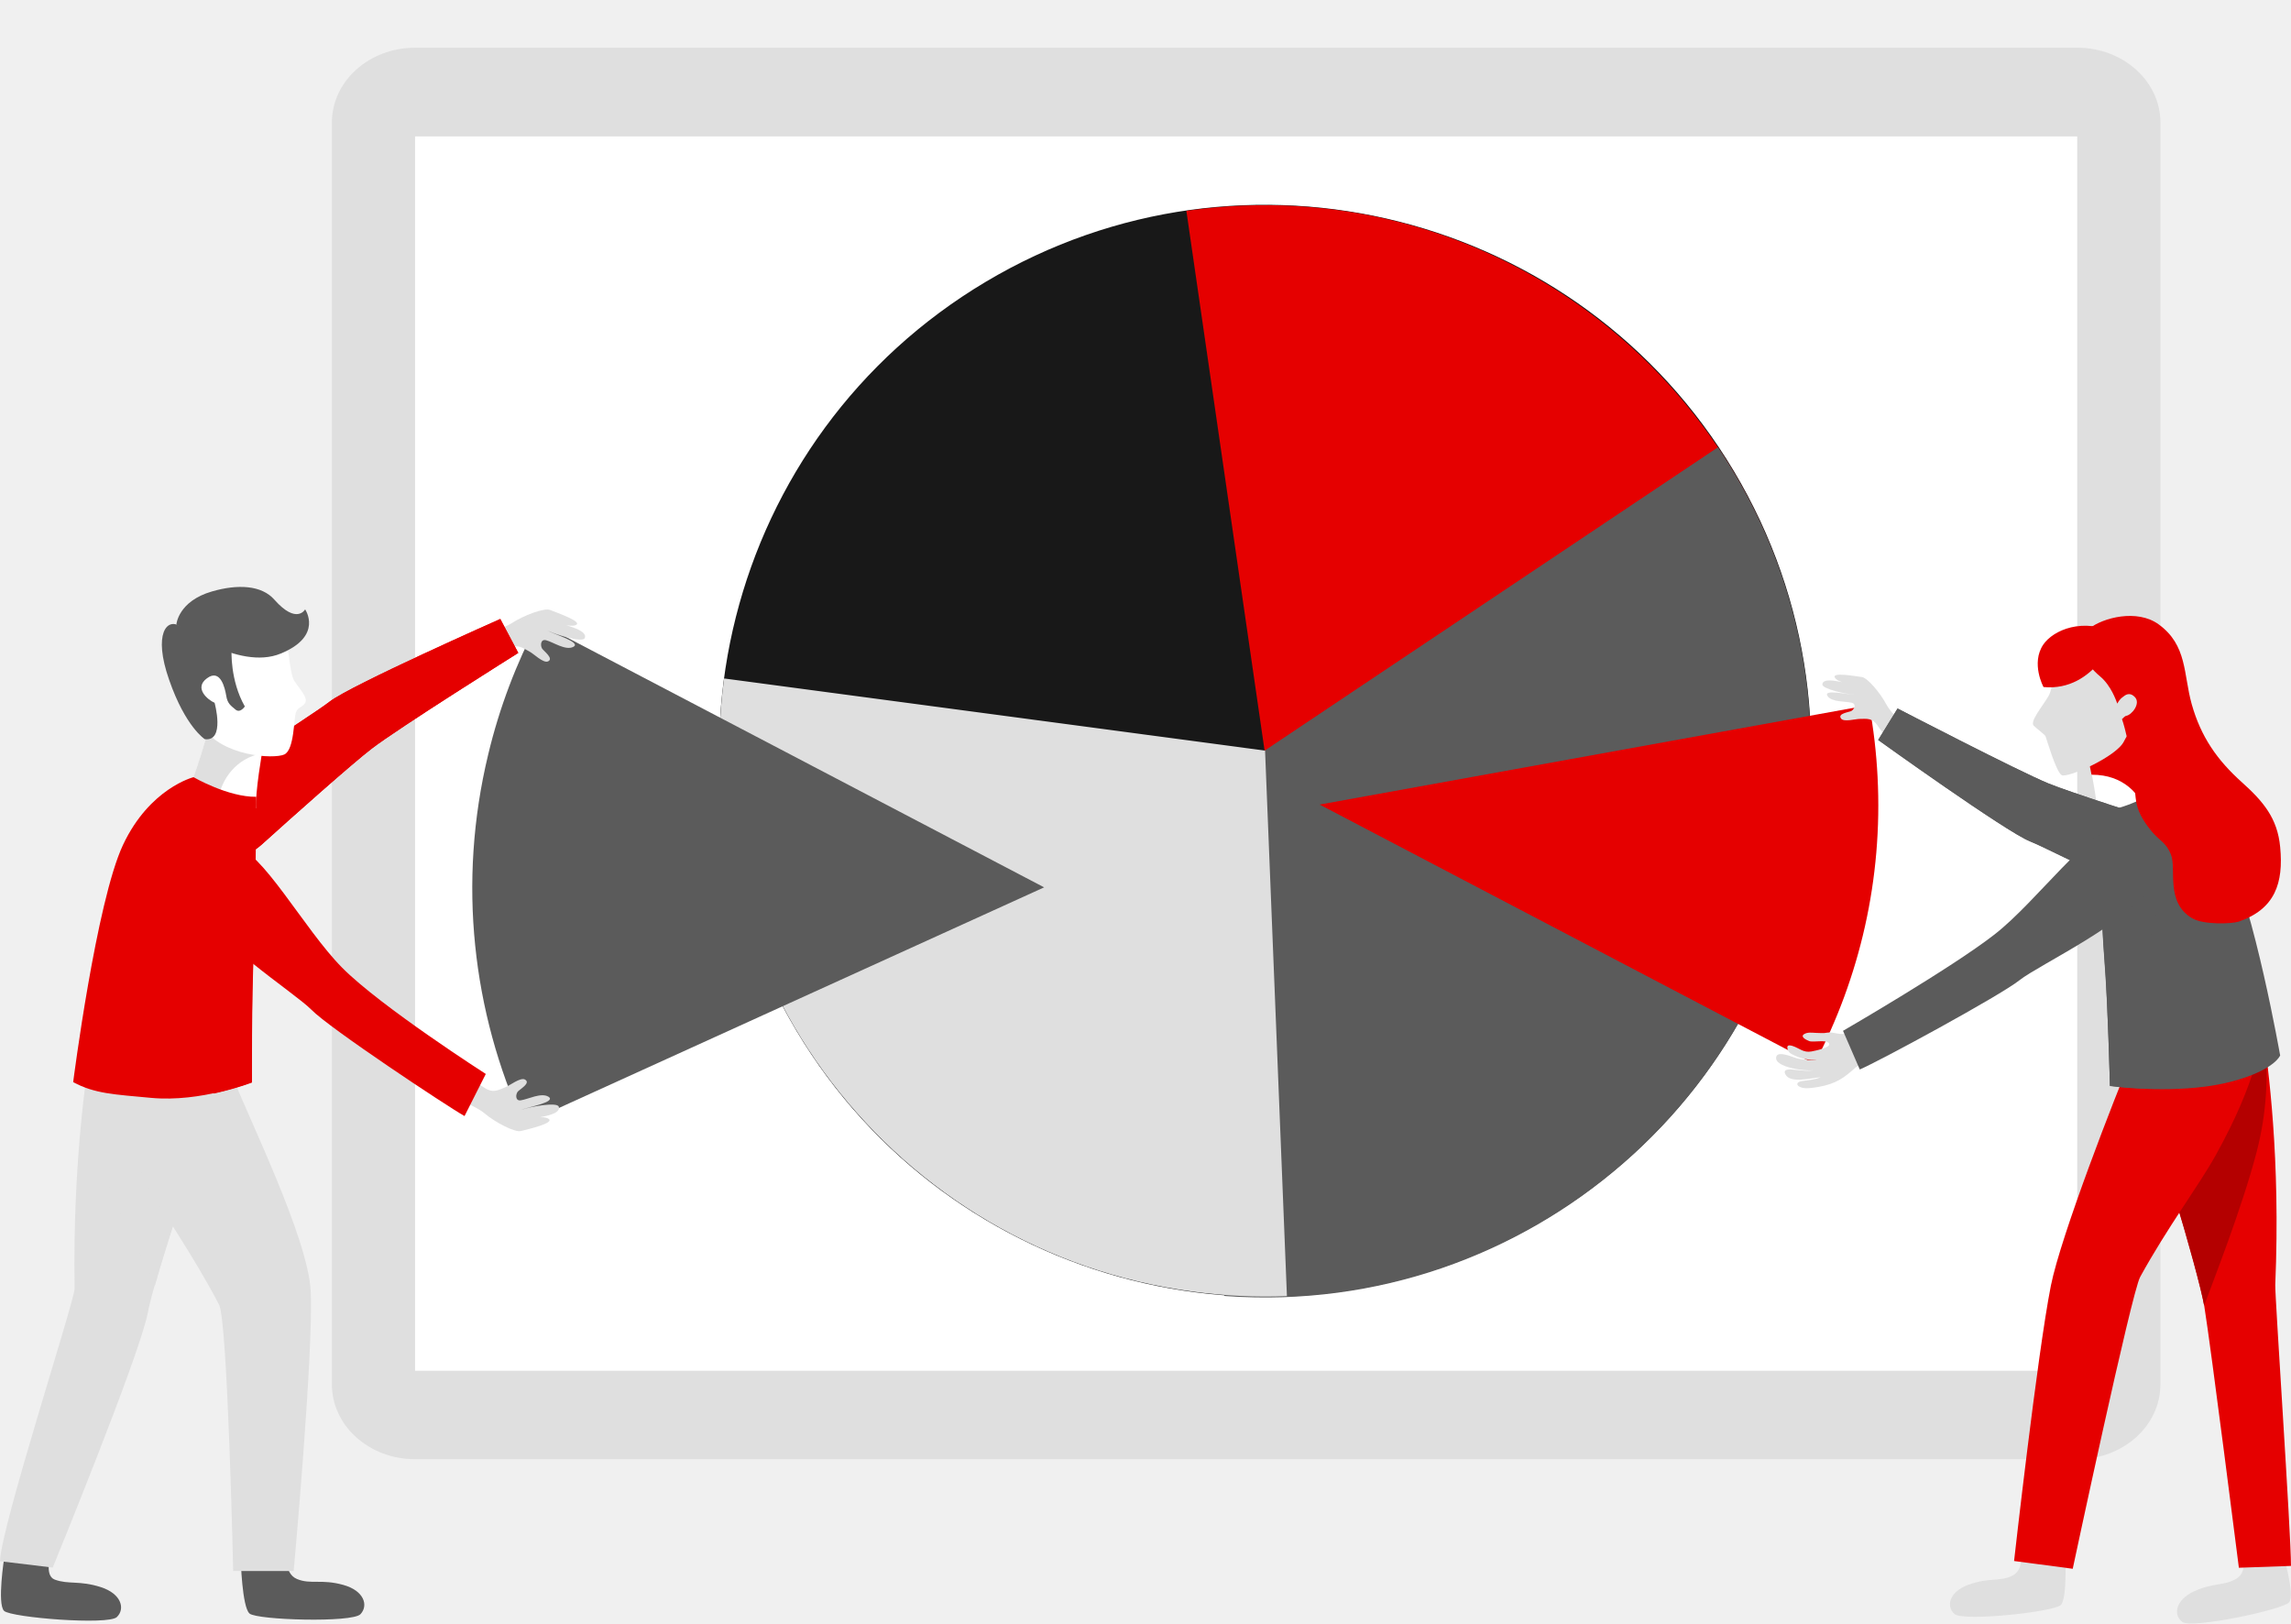
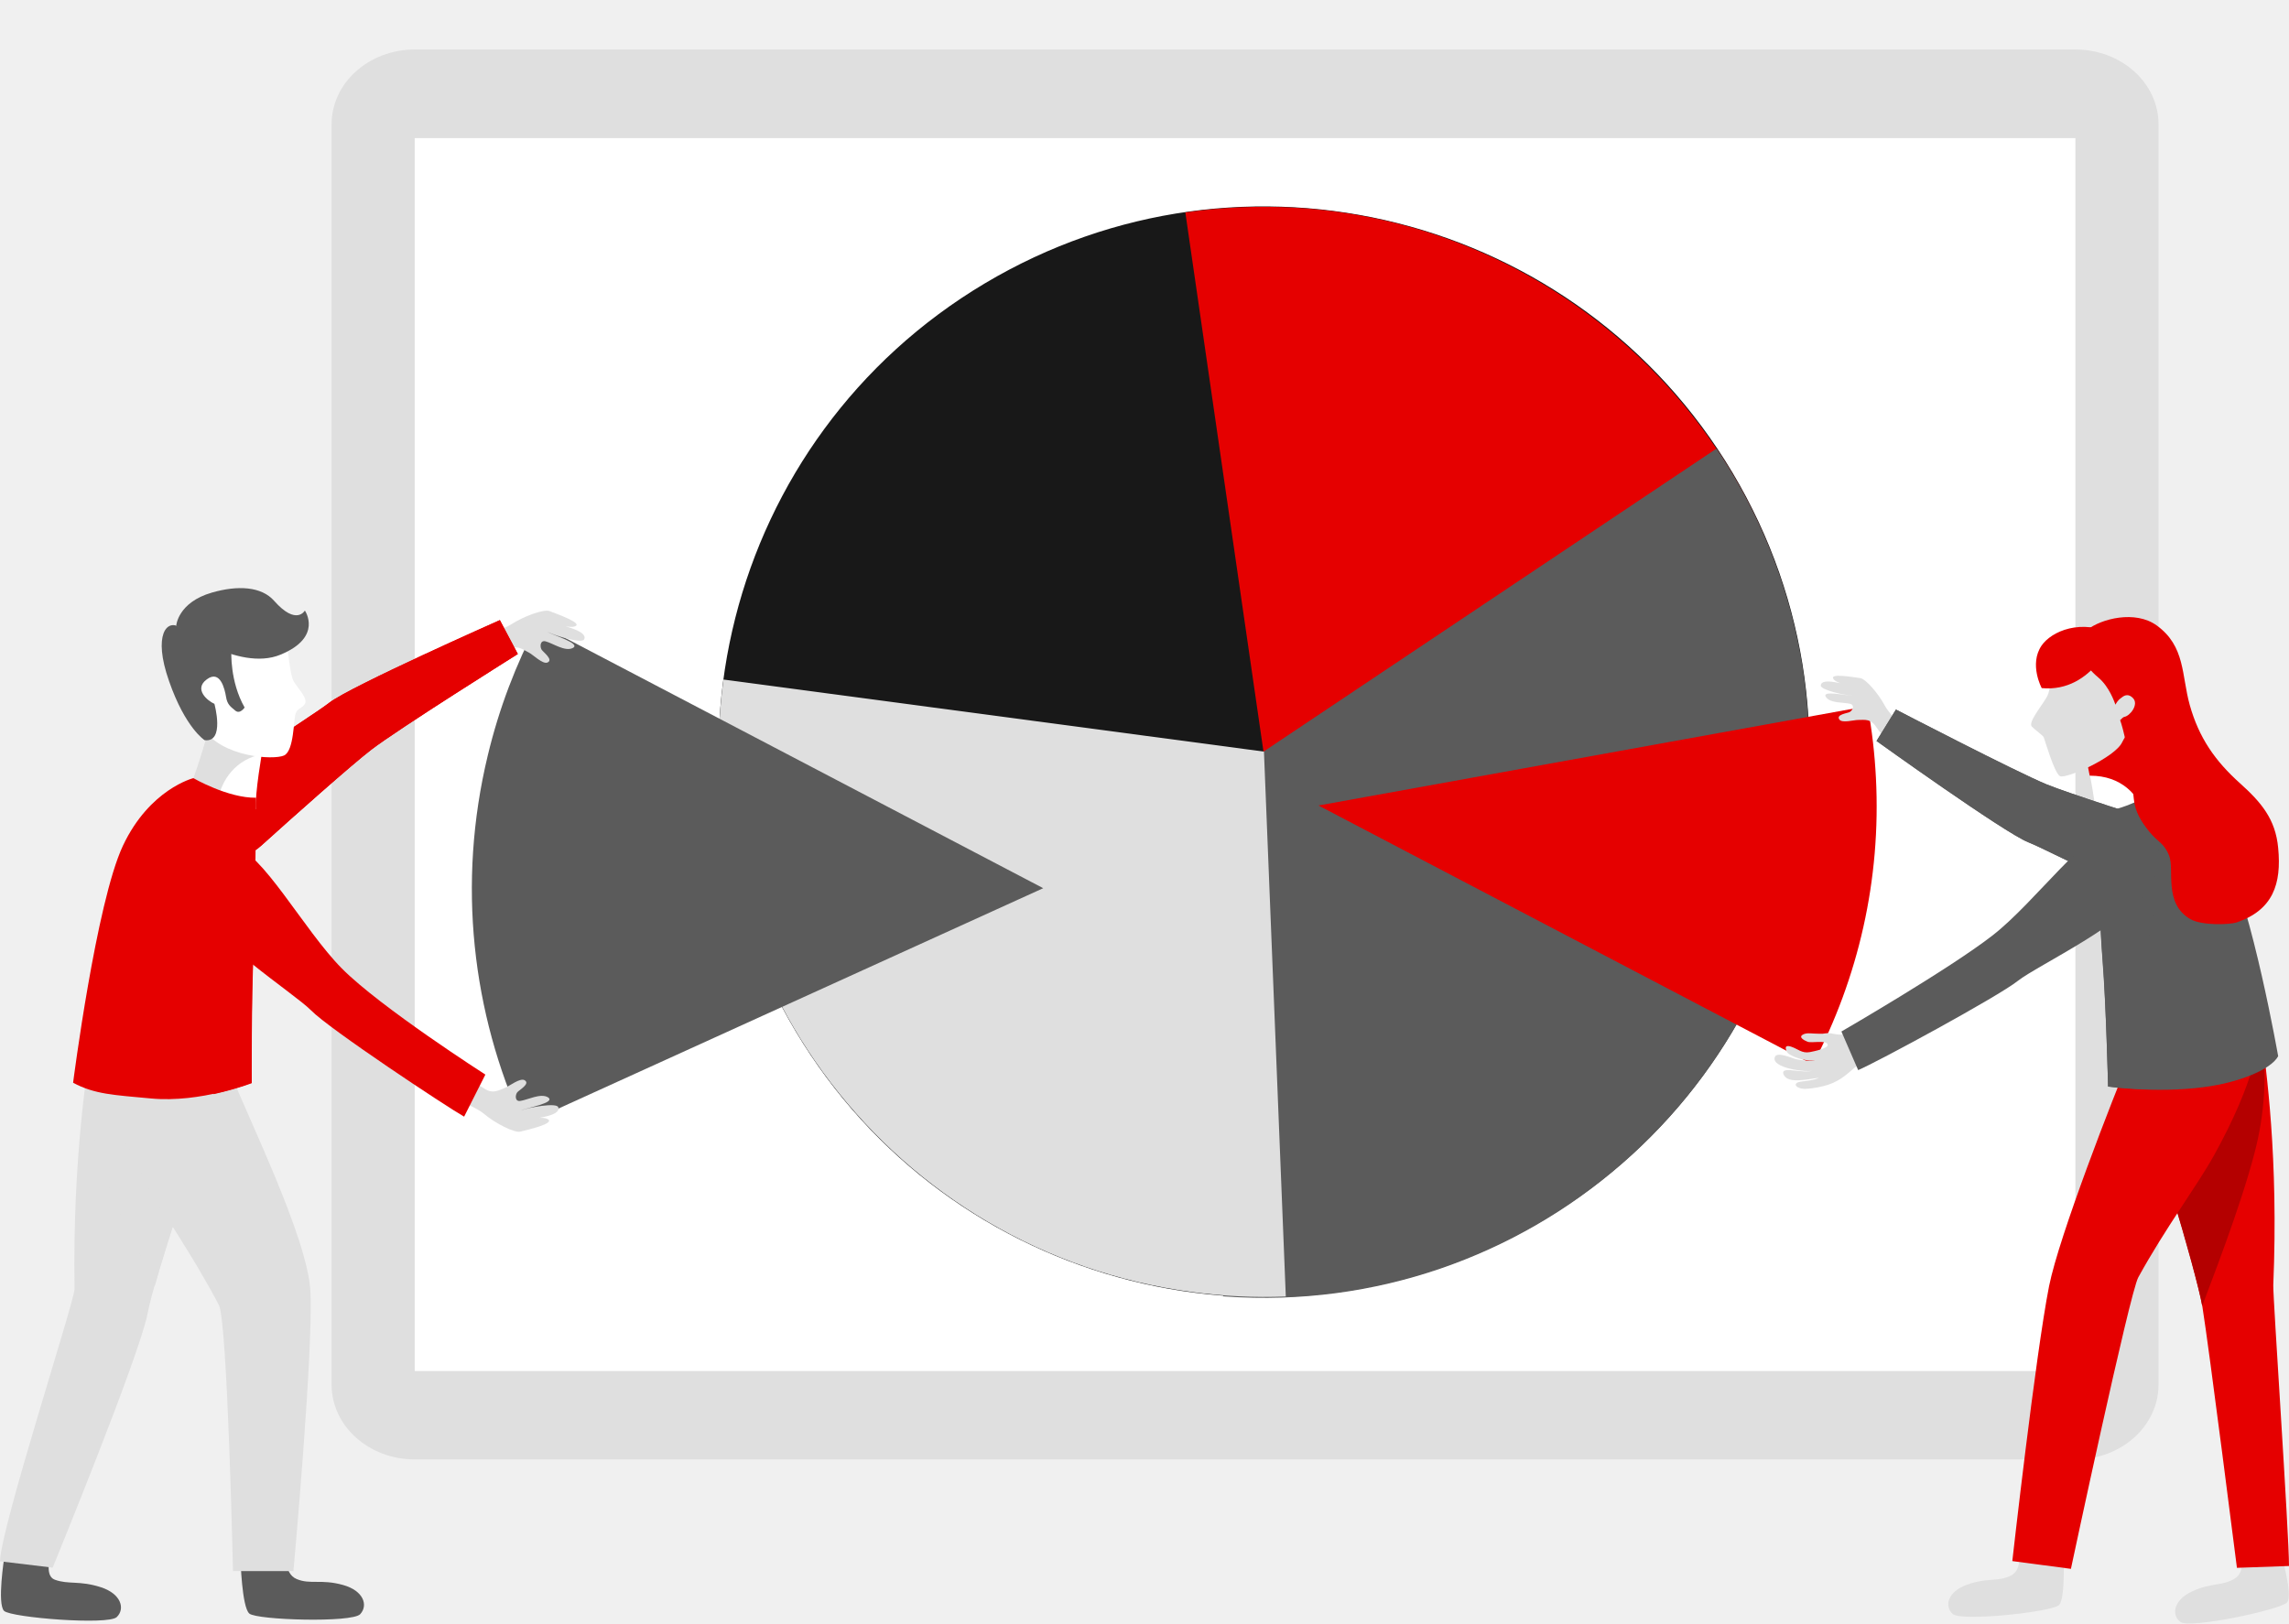
- <svg xmlns="http://www.w3.org/2000/svg" width="350" height="248" viewBox="0 0 350 248" fill="none">
-   <path d="M317.342 222.909H63.412C56.387 222.909 50.705 217.789 50.705 211.482V18.716C50.705 12.409 56.387 7.289 63.412 7.289H317.342C324.367 7.289 330.049 12.409 330.049 18.716V211.482C330.049 217.789 324.367 222.909 317.342 222.909Z" fill="#DFDFDF" />
-   <path d="M317.342 20.84H63.412V209.39H317.342V20.84Z" fill="white" />
-   <path d="M235.97 186.332C275.533 162.751 288.489 111.562 264.908 71.999C241.326 32.435 190.138 19.48 150.574 43.061C111.011 66.642 98.055 117.831 121.636 157.394C145.218 196.958 196.407 209.914 235.97 186.332Z" fill="#181818" />
-   <path d="M181.244 32.205C226.797 25.648 269.072 57.214 275.66 102.767C282.279 148.32 250.714 190.594 205.161 197.245L181.244 32.205Z" fill="#E50000" />
-   <path d="M187.426 197.994C187.301 197.994 187.145 197.962 187.021 197.962L192.828 114.912L262.453 68.328C272.444 83.19 277.783 101.361 276.441 120.625C273.194 166.584 233.354 201.209 187.426 197.994Z" fill="#5B5B5B" />
-   <path d="M182.243 197.307C187.083 197.963 191.86 198.181 196.606 197.994L193.265 114.662L110.62 103.641C104.532 149.287 136.597 191.219 182.243 197.307Z" fill="#DFDFDF" />
-   <path d="M159.514 135.55L82.177 95.055C78.898 101.299 76.307 108.043 74.59 115.224C69.844 134.894 72.217 154.626 79.991 171.705L159.514 135.55Z" fill="#5B5B5B" />
-   <path d="M201.601 122.904L285.558 107.699C286.244 111.383 286.65 115.036 286.838 118.658C287.649 134.269 284.121 149.318 277.19 162.525L201.601 122.904Z" fill="#E50000" />
-   <path d="M84.05 93.182C83.176 92.807 80.022 93.993 78.149 95.211C77.087 95.898 74.746 96.616 72.935 97.116C73.153 98.115 73.278 99.145 73.309 100.175C73.309 100.113 76.213 99.676 76.525 99.582C77.493 99.27 78.274 98.521 79.398 98.802C79.897 98.927 80.491 99.332 80.928 99.551C81.521 99.863 82.957 101.299 83.675 101.05C84.737 100.644 82.988 99.395 82.801 99.051C82.52 98.552 82.614 97.584 83.425 97.802C84.518 98.084 86.36 99.395 87.547 98.833C89.014 98.146 84.456 96.835 83.675 96.335C84.924 96.96 88.983 98.208 89.326 97.49C89.951 96.117 85.642 95.398 84.456 94.805C85.705 95.398 87.203 95.742 87.859 95.523C89.358 95.055 84.955 93.556 84.05 93.182Z" fill="#DFDFDF" />
-   <path d="M79.616 172.766C78.711 173.047 75.682 171.486 73.996 170.05C73.029 169.238 70.781 168.239 69.063 167.552C69.376 166.584 69.625 165.554 69.813 164.555C69.813 164.617 72.623 165.398 72.935 165.523C73.872 165.96 74.527 166.803 75.682 166.615C76.182 166.553 76.806 166.241 77.275 166.053C77.899 165.804 79.492 164.555 80.178 164.898C81.209 165.429 79.304 166.459 79.086 166.771C78.742 167.24 78.742 168.208 79.554 168.083C80.678 167.927 82.645 166.865 83.769 167.521C85.143 168.364 80.459 169.144 79.616 169.55C80.928 169.051 85.112 168.301 85.361 169.051C85.83 170.487 81.459 170.705 80.21 171.143C81.521 170.674 83.051 170.518 83.675 170.83C85.112 171.517 80.553 172.516 79.616 172.766Z" fill="#DFDFDF" />
-   <path d="M29.38 129.523C32.44 132.052 36.967 131.709 39.933 129.055C44.773 124.684 53.827 116.629 56.762 114.381C60.852 111.227 79.179 99.738 79.179 99.738L76.432 94.555C76.432 94.555 53.577 104.671 50.33 107.2C47.114 109.729 28.35 121 27.569 125.558C27.319 127.182 28.131 128.524 29.38 129.523Z" fill="#E50000" />
-   <path d="M29.38 129.523C32.44 132.052 36.967 131.709 39.933 129.055C44.773 124.684 53.827 116.629 56.762 114.381C60.852 111.227 79.179 99.738 79.179 99.738L76.432 94.555C76.432 94.555 53.577 104.671 50.33 107.2C47.114 109.729 28.35 121 27.569 125.558C27.319 127.182 28.131 128.524 29.38 129.523Z" fill="#E50000" />
-   <path d="M32.69 107.106C32.814 107.231 32.908 107.356 33.033 107.481C34.157 108.636 35.375 109.792 36.717 110.697C37.529 111.228 38.809 111.602 39.527 112.164C39.808 112.383 40.12 112.602 40.401 112.789C39.995 115.099 38.965 121.125 39.121 123.467C39.121 123.467 31.784 122.936 29.099 119.97C29.13 120.001 32.159 111.821 32.69 107.106Z" fill="white" />
-   <path d="M40.027 115.068C40.183 114.163 40.308 113.351 40.401 112.789C40.089 112.602 39.808 112.383 39.527 112.164C38.809 111.602 37.56 111.228 36.717 110.697C35.375 109.792 34.188 108.636 33.033 107.481C32.908 107.356 32.814 107.231 32.69 107.106C32.159 111.821 29.099 120.001 29.099 120.001C30.067 121.063 31.628 121.812 33.252 122.343C33.845 118.908 36.093 115.849 40.027 115.068Z" fill="#DFDFDF" />
-   <path d="M36.78 238.145C36.78 238.145 36.967 245.483 38.122 246.482C39.277 247.481 53.827 247.918 55.076 246.575C56.325 245.233 55.607 242.985 52.453 242.111C49.112 241.174 47.458 242.079 45.366 241.205C43.274 240.331 43.836 237.021 43.836 237.021L36.78 238.145Z" fill="#5B5B5B" />
-   <path d="M0.656 237.896C0.656 237.896 -0.468 245.015 0.624 246.076C1.717 247.106 16.579 248.293 17.859 247.013C19.17 245.733 18.515 243.453 15.424 242.454C12.114 241.393 10.491 242.08 8.368 241.299C6.682 240.675 7.806 237.303 7.806 237.303L0.656 237.896Z" fill="#5B5B5B" />
-   <path d="M11.396 196.84C11.084 176.576 13.394 162.651 14.425 156.126C16.86 156.22 19.264 156.438 21.699 157.531C26.133 159.56 30.629 161.496 35.094 163.432C31.472 170.925 23.51 195.435 22.574 200.555C21.387 206.924 8.055 239.458 8.055 239.458L0 238.49C0.125 233.245 11.427 198.619 11.396 196.84Z" fill="#DFDFDF" />
-   <path d="M27.944 160.435C30.285 161.59 32.721 162.464 35.156 163.37C31.597 170.738 25.103 191.095 23.635 196.496C22.511 193.093 17.047 184.819 14.924 175.796C13.519 169.739 13.269 163.494 14.237 157.375C14.237 157.344 14.237 157.312 14.237 157.312C18.796 157.625 23.167 158.093 27.944 160.435Z" fill="#DFDFDF" />
-   <path d="M21.918 159.342C25.071 160.403 30.785 161.933 35.094 163.463C38.091 171.05 46.989 189.003 47.458 197.12C47.957 206.081 44.866 239.988 44.866 239.988H35.624C35.624 239.988 34.781 201.772 33.47 199.306C29.224 191.188 24.509 184.788 21.855 179.73C17.36 171.268 15.83 165.836 15.049 161.902C14.706 160.153 13.176 154.315 16.142 152.473C18.577 153.16 19.295 158.436 21.918 159.342Z" fill="#DFDFDF" />
-   <path d="M38.466 165.304C38.466 165.304 30.723 168.426 23.073 167.708C17.422 167.177 14.487 167.084 11.178 165.304C11.178 165.304 14.706 137.766 18.796 129.055C22.886 120.375 29.567 118.721 29.567 118.721C29.567 118.721 34.844 121.78 39.153 121.718C39.153 121.718 39.059 138.64 38.715 145.416C38.403 152.128 38.466 165.304 38.466 165.304Z" fill="#E50000" />
-   <path d="M38.84 142.918C38.871 142.168 38.903 141.388 38.903 140.545C38.903 140.451 38.903 140.326 38.903 140.232C38.934 139.452 38.934 138.609 38.965 137.766C38.965 137.641 38.965 137.485 38.965 137.36C38.996 136.423 38.996 135.455 39.028 134.519V134.488C38.684 134.488 38.341 134.488 37.997 134.425C35.312 133.894 32.971 132.396 30.629 131.022C30.223 130.803 29.817 130.585 29.411 130.397C28.943 134.019 30.566 138.422 31.285 141.325C33.22 149.287 34.282 159.372 32.627 167.052C36.062 166.303 38.497 165.366 38.497 165.366C38.497 165.366 38.434 152.191 38.778 145.447C38.809 144.853 38.84 144.135 38.871 143.417C38.84 143.199 38.84 143.042 38.84 142.918Z" fill="#E50000" />
-   <path d="M70.968 170.488L74.215 164.056C74.215 164.056 58.136 153.753 52.266 147.82C46.396 141.888 40.027 129.836 35.562 129.056C31.066 128.307 26.57 130.773 29.161 137.017C31.753 143.262 44.897 151.536 47.583 154.252C50.268 157.031 68.345 169.02 70.968 170.488Z" fill="#E50000" />
-   <path d="M30.504 94.586C30.504 94.586 42.368 93.213 43.18 95.211C43.992 97.209 44.179 102.829 44.96 104.016C45.74 105.202 47.114 106.607 46.615 107.388C46.084 108.137 45.522 107.981 45.21 108.824C44.866 109.698 44.991 114.537 43.43 115.255C41.869 115.974 33.876 115.568 30.972 111.009C28.038 106.451 24.759 94.992 30.504 94.586Z" fill="white" />
-   <path d="M27.507 95.679L35.375 99.332C35.375 99.332 35.125 103.922 37.404 107.918C37.404 107.918 36.686 109.011 35.968 108.386C35.218 107.762 34.75 107.45 34.563 106.294C34.376 105.139 33.689 102.079 31.628 103.609C29.567 105.108 31.753 106.919 32.783 107.356C32.783 107.356 34.438 113.319 31.285 112.914C31.285 112.914 28.35 111.071 25.852 103.89C23.323 96.709 25.571 94.336 27.507 95.679Z" fill="#5B5B5B" />
-   <path d="M46.615 93.088C46.615 93.088 49.425 97.147 42.899 99.832C36.374 102.548 26.945 95.398 26.945 95.398C26.945 95.398 27.195 91.839 32.409 90.34C36.311 89.216 39.964 89.372 41.931 91.62C45.334 95.46 46.615 93.088 46.615 93.088Z" fill="#5B5B5B" />
-   <path d="M326.24 109.761C326.115 109.886 326.021 110.011 325.928 110.135C324.866 111.259 323.742 112.415 322.493 113.32C321.713 113.882 320.495 114.257 319.839 114.819C319.558 115.037 319.309 115.256 318.996 115.443C319.465 117.629 320.62 123.405 320.526 125.684C320.526 125.684 327.583 124.966 330.049 122.062C330.049 122.062 326.896 114.288 326.24 109.761Z" fill="white" />
-   <path d="M326.396 110.791C326.271 110.916 326.178 111.041 326.084 111.166C325.022 112.29 323.898 113.445 322.649 114.35C321.869 114.912 320.651 115.287 319.996 115.849C319.715 116.068 319.465 116.286 319.153 116.473C319.246 116.942 319.371 117.597 319.527 118.347C319.558 118.347 319.59 118.347 319.621 118.347C324.304 118.347 327.083 121.219 328.082 124.685C328.925 124.248 329.674 123.717 330.205 123.093C330.205 123.093 327.052 115.318 326.396 110.791Z" fill="#E50000" />
-   <path d="M315.5 237.084C315.5 237.084 315.874 244.109 314.844 245.171C313.814 246.233 299.888 247.731 298.577 246.545C297.266 245.358 297.797 243.142 300.731 242.08C303.885 240.925 305.508 241.674 307.475 240.675C309.411 239.676 308.631 236.554 308.631 236.554L315.5 237.084Z" fill="#DFDFDF" />
-   <path d="M348.689 236.959C348.689 236.959 350.656 243.609 349.719 244.764C348.782 245.888 334.795 248.855 333.39 247.762C331.985 246.7 332.328 244.452 335.138 243.11C338.167 241.705 339.884 242.298 341.726 241.111C343.568 239.956 342.507 236.896 342.507 236.896L348.689 236.959Z" fill="#DFDFDF" />
-   <path d="M347.596 196.277C348.408 176.794 346.534 163.337 345.691 157.062C343.35 157.093 341.008 157.249 338.666 158.248C334.327 160.09 329.987 161.839 325.647 163.587C328.956 170.893 335.981 194.653 336.762 199.586C337.761 205.737 342.038 239.488 342.038 239.488L350 239.207C350 234.18 347.534 197.962 347.596 196.277Z" fill="#E50000" />
-   <path d="M332.609 160.871C330.33 161.901 327.988 162.713 325.616 163.493C328.863 170.674 335.794 194.216 336.731 199.43C337.917 196.183 342.507 184.599 344.755 175.951C346.253 170.175 346.659 164.18 345.879 158.248C345.879 158.217 345.879 158.217 345.879 158.186C341.476 158.373 337.261 158.716 332.609 160.871Z" fill="#B40000" />
-   <path d="M338.76 156.812C335.732 157.78 330.205 159.154 326.021 160.559C322.993 167.802 314.844 188.752 313.314 196.402C311.222 207.017 307.694 238.458 307.694 238.458L316.655 239.644C316.655 239.644 325.647 197.401 326.958 195.059C331.204 187.347 335.825 181.259 338.51 176.451C344.942 164.836 345.348 159.185 346.222 155.095C343.818 155.688 341.32 156 338.76 156.812Z" fill="#E50000" />
-   <path d="M284.434 103.422C285.277 103.516 287.244 105.826 288.18 107.606C288.711 108.605 290.21 110.197 291.427 111.384C290.834 112.102 290.272 112.851 289.773 113.632C289.804 113.6 287.712 111.977 287.525 111.758C286.9 111.071 286.619 110.135 285.62 109.885C285.183 109.76 284.559 109.822 284.09 109.822C283.497 109.822 281.717 110.322 281.28 109.791C280.625 108.979 282.529 108.792 282.841 108.605C283.31 108.324 283.622 107.543 282.904 107.356C281.936 107.106 279.906 107.293 279.22 106.357C278.377 105.17 282.529 106.169 283.341 106.107C282.092 106.076 278.345 105.233 278.408 104.546C278.501 103.203 282.217 104.515 283.403 104.577C282.154 104.515 280.812 104.109 280.406 103.64C279.469 102.548 283.591 103.328 284.434 103.422Z" fill="#DFDFDF" />
-   <path d="M338.885 135.019C339.478 131.241 337.012 127.651 333.359 126.495C327.395 124.591 316.28 121.032 312.971 119.689C308.381 117.816 289.897 108.23 289.897 108.23L286.931 113.039C286.931 113.039 306.445 127.057 310.129 128.525C313.814 129.961 332.297 140.046 336.45 138.453C337.948 137.891 338.635 136.549 338.885 135.019Z" fill="#5B5B5B" />
-   <path d="M338.885 135.019C339.478 131.241 337.012 127.651 333.359 126.495C327.395 124.591 316.28 121.032 312.971 119.689C308.381 117.816 289.897 108.23 289.897 108.23L286.931 113.039C286.931 113.039 306.445 127.057 310.129 128.525C313.814 129.961 332.297 140.046 336.45 138.453C337.948 137.891 338.635 136.549 338.885 135.019Z" fill="#5B5B5B" />
-   <path d="M322.337 165.898C322.337 165.898 329.55 166.929 336.856 165.992C342.288 165.305 347.221 163.307 348.345 161.246C348.345 161.246 344.38 138.704 340.196 130.461C336.044 122.218 329.55 120.813 329.55 120.813C329.55 120.813 324.554 123.904 320.401 123.967C320.401 123.967 320.995 140.234 321.494 146.728C322.025 153.253 322.337 165.898 322.337 165.898Z" fill="#5B5B5B" />
-   <path d="M328.613 142.576C329.206 139.797 330.642 135.488 330.08 132.022C329.706 132.241 329.3 132.428 328.925 132.647C326.708 134.021 324.523 135.551 321.931 136.144C321.619 136.206 321.276 136.237 320.932 136.237C321.12 140.203 321.307 144.199 321.525 146.728C322.025 153.222 322.337 165.867 322.337 165.867C322.337 165.867 324.367 166.148 327.333 166.273C325.522 158.967 326.958 150.287 328.613 142.576Z" fill="#5B5B5B" />
-   <path d="M329.456 102.33C329.456 102.33 326.178 96.147 322.181 96.585C318.185 97.022 314.282 98.146 313.814 99.738C313.345 101.299 313.907 104.734 312.939 106.357C311.972 107.981 310.067 110.229 310.691 110.853C311.191 111.353 312.377 112.196 312.502 112.477C312.627 112.758 314.095 117.909 314.969 118.409C315.843 118.908 323.399 115.568 324.492 113.226C325.616 110.916 329.955 106.388 329.456 102.33Z" fill="#DFDFDF" />
-   <path d="M323.368 96.772C323.368 96.772 320.152 105.702 312.19 104.953C312.19 104.953 310.223 101.331 312.159 98.459C313.658 96.273 318.216 94.212 323.368 96.772Z" fill="#E50000" />
-   <path d="M348.345 129.399C347.939 124.966 345.723 122.405 342.538 119.533C338.698 116.099 336.231 112.539 334.826 107.544C333.546 102.954 334.17 98.552 329.768 95.367C326.49 92.994 321.276 94.337 319.121 96.054C319.09 96.241 319.121 96.366 319.059 96.522C319.059 96.522 316.093 99.332 320.839 103.329C322.525 104.734 323.305 107.075 323.461 107.481C323.93 106.638 324.211 106.576 324.46 106.357C324.929 105.983 325.522 105.826 326.146 106.482C327.083 107.45 325.678 109.23 324.804 109.355C324.648 109.386 324.429 109.604 324.179 109.854C324.648 111.165 325.584 114.725 326.271 121.906C326.459 123.873 327.395 125.34 328.582 126.839C329.924 128.525 330.892 128.587 331.673 130.586C332.516 132.74 330.798 137.86 334.889 140.264C336.699 141.326 341.008 141.107 341.976 140.795C347.565 138.891 348.876 134.894 348.345 129.399Z" fill="#E50000" />
-   <path d="M283.903 157.405C282.81 157.78 281.749 158.092 280.656 157.874C280.125 157.78 279.657 157.655 279.126 157.749C278.595 157.874 277.939 157.78 277.346 157.78C276.815 157.749 276.129 157.655 275.629 157.967C275.005 158.342 275.816 158.81 276.378 159.029C277.003 159.279 279.095 158.748 279.438 159.403C279.782 160.028 277.221 160.527 276.722 160.621C275.504 160.84 274.911 160.122 273.849 159.778C273.225 159.591 272.881 159.684 273.131 160.371C273.287 160.902 273.912 161.121 274.38 161.339C275.348 161.745 276.503 161.995 277.565 161.87C276.753 162.057 275.348 161.87 274.536 161.683C273.974 161.527 271.695 160.496 271.383 161.37C270.758 163.088 276.378 163.775 277.346 163.431C276.347 163.681 275.317 163.525 274.286 163.431C273.693 163.369 272.257 163.15 272.757 164.118C273.475 165.554 276.659 164.68 278.127 164.555C277.19 164.961 276.347 164.992 275.286 165.148C274.005 165.367 274.599 166.21 275.941 166.241C276.503 166.241 277.627 166.085 277.877 166.023C280.437 165.554 281.624 164.742 283.497 163.056C284.153 162.463 286.026 162.057 286.12 161.277C286.338 159.809 284.683 158.436 283.903 157.405Z" fill="#DFDFDF" />
-   <path d="M284.121 163.369L281.561 157.468C281.561 157.468 298.171 147.851 304.728 142.731C311.285 137.61 319.121 126.464 323.649 126.308C328.176 126.121 332.328 129.149 328.956 134.988C325.584 140.826 311.534 147.352 308.537 149.725C305.571 152.097 286.9 162.213 284.121 163.369Z" fill="#5B5B5B" />
+ <svg xmlns="http://www.w3.org/2000/svg" width="320" height="227" viewBox="0 0 320 227" fill="none">
+   <path d="M290.141 204.06H57.977C51.554 204.06 46.359 199.379 46.359 193.612V17.37C46.359 11.603 51.554 6.922 57.977 6.922H290.141C296.564 6.922 301.759 11.603 301.759 17.37V193.612C301.759 199.379 296.564 204.06 290.141 204.06Z" fill="#DFDFDF" />
+   <path d="M290.141 19.311H57.977V191.7H290.141V19.311Z" fill="white" />
+   <path d="M215.744 170.619C251.916 149.059 263.762 102.258 242.201 66.085C220.641 29.913 173.84 18.068 137.668 39.628C101.496 61.188 89.65 107.989 111.21 144.162C132.771 180.334 179.572 192.179 215.744 170.619Z" fill="#181818" />
+   <path d="M165.709 29.702C207.358 23.707 246.009 52.567 252.032 94.216C258.084 135.864 229.224 174.516 187.575 180.596L165.709 29.702Z" fill="#E50000" />
+   <path d="M171.361 181.281C171.247 181.281 171.104 181.252 170.99 181.252L176.3 105.32L239.957 62.73C249.092 76.317 253.973 92.931 252.746 110.544C249.777 152.564 213.352 184.221 171.361 181.281Z" fill="#5B5B5B" />
+   <path d="M166.623 180.652C171.047 181.252 175.415 181.452 179.754 181.28L176.699 105.091L101.138 95.015C95.572 136.749 124.888 175.086 166.623 180.652Z" fill="#DFDFDF" />
+   <path d="M145.841 124.189L75.133 87.165C72.136 92.874 69.766 99.04 68.196 105.606C63.857 123.59 66.027 141.631 73.135 157.245L145.841 124.189Z" fill="#5B5B5B" />
+   <path d="M184.321 112.627L261.081 98.726C261.709 102.094 262.08 105.434 262.252 108.745C262.994 123.018 259.768 136.777 253.431 148.852L184.321 112.627Z" fill="#E50000" />
+   <path d="M76.846 85.452C76.046 85.109 73.163 86.194 71.451 87.308C70.48 87.936 68.339 88.592 66.683 89.049C66.883 89.962 66.997 90.904 67.026 91.846C67.026 91.789 69.681 91.39 69.966 91.304C70.851 91.019 71.565 90.333 72.592 90.59C73.049 90.704 73.591 91.076 73.991 91.275C74.533 91.561 75.847 92.874 76.503 92.646C77.474 92.275 75.875 91.133 75.704 90.819C75.447 90.362 75.532 89.477 76.275 89.677C77.274 89.934 78.958 91.133 80.043 90.619C81.384 89.991 77.217 88.792 76.503 88.335C77.645 88.906 81.356 90.048 81.67 89.391C82.241 88.135 78.302 87.479 77.217 86.936C78.359 87.479 79.729 87.793 80.328 87.593C81.698 87.165 77.674 85.795 76.846 85.452Z" fill="#DFDFDF" />
+   <path d="M72.792 158.216C71.964 158.473 69.195 157.045 67.654 155.732C66.769 154.99 64.714 154.076 63.144 153.448C63.429 152.564 63.657 151.621 63.829 150.708C63.829 150.765 66.398 151.479 66.683 151.593C67.54 151.993 68.139 152.763 69.195 152.592C69.652 152.535 70.223 152.249 70.651 152.078C71.222 151.85 72.678 150.708 73.306 151.022C74.248 151.507 72.507 152.449 72.307 152.735C71.993 153.163 71.993 154.048 72.735 153.934C73.763 153.791 75.561 152.82 76.589 153.42C77.845 154.191 73.563 154.904 72.792 155.275C73.991 154.819 77.816 154.134 78.045 154.819C78.473 156.132 74.476 156.332 73.335 156.731C74.533 156.303 75.932 156.16 76.503 156.446C77.816 157.074 73.648 157.987 72.792 158.216Z" fill="#DFDFDF" />
+   <path d="M26.862 118.678C29.659 120.991 33.798 120.677 36.51 118.25C40.935 114.254 49.213 106.889 51.897 104.834C55.636 101.951 72.392 91.446 72.392 91.446L69.88 86.707C69.88 86.707 48.985 95.956 46.016 98.268C43.076 100.58 25.92 110.885 25.206 115.053C24.978 116.538 25.72 117.765 26.862 118.678Z" fill="#E50000" />
+   <path d="M26.862 118.678C29.659 120.991 33.798 120.677 36.51 118.25C40.935 114.254 49.213 106.889 51.897 104.834C55.636 101.951 72.392 91.446 72.392 91.446L69.88 86.707C69.88 86.707 48.985 95.956 46.016 98.268C43.076 100.58 25.92 110.885 25.206 115.053C24.978 116.538 25.72 117.765 26.862 118.678Z" fill="#E50000" />
+   <path d="M29.888 98.184C30.002 98.298 30.087 98.412 30.202 98.526C31.229 99.582 32.343 100.639 33.57 101.466C34.312 101.952 35.483 102.294 36.139 102.808C36.396 103.008 36.681 103.208 36.938 103.379C36.567 105.491 35.625 111.001 35.768 113.142C35.768 113.142 29.06 112.656 26.605 109.945C26.633 109.973 29.402 102.494 29.888 98.184Z" fill="white" />
+   <path d="M36.596 105.463C36.739 104.635 36.853 103.893 36.938 103.379C36.653 103.208 36.396 103.008 36.139 102.808C35.483 102.294 34.341 101.952 33.57 101.466C32.343 100.639 31.258 99.582 30.202 98.526C30.087 98.412 30.002 98.298 29.888 98.184C29.402 102.494 26.605 109.973 26.605 109.973C27.49 110.944 28.917 111.629 30.401 112.114C30.944 108.974 32.999 106.176 36.596 105.463Z" fill="#DFDFDF" />
+   <path d="M33.627 217.991C33.627 217.991 33.798 224.699 34.855 225.612C35.911 226.526 49.213 226.925 50.355 225.698C51.497 224.47 50.84 222.415 47.957 221.616C44.903 220.759 43.39 221.587 41.477 220.788C39.565 219.989 40.078 216.963 40.078 216.963L33.627 217.991Z" fill="#5B5B5B" />
+   <path d="M0.599 217.762C0.599 217.762 -0.428 224.271 0.571 225.241C1.57 226.183 15.158 227.268 16.328 226.098C17.527 224.927 16.928 222.843 14.102 221.93C11.076 220.959 9.591 221.587 7.65 220.874C6.109 220.303 7.136 217.22 7.136 217.22L0.599 217.762Z" fill="#5B5B5B" />
+   <path d="M10.419 180.225C10.134 161.699 12.246 148.967 13.188 143.001C15.415 143.087 17.613 143.286 19.839 144.286C23.893 146.141 28.004 147.911 32.086 149.681C28.774 156.532 21.495 178.94 20.639 183.622C19.554 189.445 7.365 219.19 7.365 219.19L0 218.305C0.114 213.509 10.448 181.852 10.419 180.225Z" fill="#DFDFDF" />
+   <path d="M25.549 146.941C27.69 147.997 29.916 148.796 32.143 149.624C28.889 156.361 22.951 174.973 21.609 179.911C20.582 176.8 15.586 169.235 13.645 160.985C12.36 155.447 12.132 149.738 13.017 144.143C13.017 144.114 13.017 144.086 13.017 144.086C17.185 144.371 21.181 144.8 25.549 146.941Z" fill="#DFDFDF" />
+   <path d="M20.039 145.941C22.922 146.912 28.146 148.311 32.086 149.709C34.826 156.646 42.962 173.06 43.39 180.482C43.846 188.675 41.02 219.675 41.02 219.675H32.571C32.571 219.675 31.8 184.735 30.601 182.48C26.719 175.058 22.409 169.206 19.982 164.582C15.871 156.846 14.473 151.879 13.759 148.282C13.445 146.683 12.046 141.345 14.758 139.661C16.985 140.289 17.641 145.113 20.039 145.941Z" fill="#DFDFDF" />
+   <path d="M35.169 151.392C35.169 151.392 28.089 154.247 21.095 153.59C15.929 153.105 13.245 153.019 10.219 151.392C10.219 151.392 13.445 126.215 17.185 118.25C20.924 110.315 27.033 108.802 27.033 108.802C27.033 108.802 31.857 111.599 35.797 111.542C35.797 111.542 35.711 127.014 35.397 133.209C35.111 139.346 35.169 151.392 35.169 151.392Z" fill="#E50000" />
+   <path d="M35.511 130.924C35.54 130.239 35.568 129.526 35.568 128.755C35.568 128.669 35.568 128.555 35.568 128.47C35.597 127.756 35.597 126.985 35.625 126.214C35.625 126.1 35.625 125.957 35.625 125.843C35.654 124.987 35.654 124.102 35.682 123.246V123.217C35.368 123.217 35.054 123.217 34.74 123.16C32.285 122.675 30.145 121.304 28.004 120.048C27.633 119.849 27.261 119.649 26.89 119.478C26.462 122.789 27.947 126.814 28.603 129.469C30.373 136.748 31.343 145.968 29.831 152.99C32.971 152.305 35.197 151.449 35.197 151.449C35.197 151.449 35.14 139.403 35.454 133.237C35.483 132.694 35.511 132.038 35.54 131.381C35.511 131.181 35.511 131.039 35.511 130.924Z" fill="#E50000" />
+   <path d="M64.885 156.132L67.854 150.252C67.854 150.252 53.153 140.832 47.786 135.408C42.419 129.984 36.596 118.965 32.514 118.252C28.403 117.567 24.293 119.822 26.662 125.531C29.031 131.24 41.049 138.805 43.504 141.288C45.959 143.829 62.487 154.791 64.885 156.132Z" fill="#E50000" />
+   <path d="M27.889 86.736C27.889 86.736 38.737 85.48 39.479 87.307C40.221 89.134 40.392 94.273 41.106 95.357C41.82 96.442 43.076 97.727 42.619 98.44C42.134 99.125 41.62 98.983 41.334 99.753C41.02 100.553 41.135 104.977 39.707 105.634C38.28 106.29 30.972 105.919 28.318 101.752C25.634 97.584 22.637 87.108 27.889 86.736Z" fill="white" />
+   <path d="M25.149 87.735L32.343 91.075C32.343 91.075 32.114 95.271 34.198 98.925C34.198 98.925 33.541 99.924 32.885 99.353C32.2 98.782 31.772 98.497 31.6 97.441C31.429 96.385 30.801 93.587 28.917 94.986C27.033 96.356 29.031 98.012 29.973 98.411C29.973 98.411 31.486 103.864 28.603 103.493C28.603 103.493 25.92 101.808 23.636 95.243C21.324 88.677 23.379 86.508 25.149 87.735Z" fill="#5B5B5B" />
+   <path d="M42.619 85.367C42.619 85.367 45.188 89.078 39.222 91.533C33.256 94.016 24.635 87.479 24.635 87.479C24.635 87.479 24.863 84.225 29.631 82.855C33.199 81.827 36.539 81.97 38.337 84.025C41.449 87.536 42.619 85.367 42.619 85.367Z" fill="#5B5B5B" />
+   <path d="M298.277 100.609C298.162 100.724 298.077 100.838 297.991 100.952C297.021 101.98 295.993 103.036 294.851 103.864C294.137 104.377 293.024 104.72 292.425 105.234C292.168 105.434 291.939 105.633 291.654 105.805C292.082 107.803 293.138 113.084 293.053 115.168C293.053 115.168 299.504 114.511 301.759 111.856C301.759 111.856 298.876 104.749 298.277 100.609Z" fill="white" />
+   <path d="M298.419 101.552C298.305 101.666 298.219 101.78 298.134 101.894C297.163 102.922 296.136 103.978 294.994 104.806C294.28 105.32 293.167 105.662 292.567 106.176C292.31 106.376 292.082 106.576 291.797 106.747C291.882 107.175 291.996 107.775 292.139 108.46C292.168 108.46 292.196 108.46 292.225 108.46C296.507 108.46 299.047 111.086 299.961 114.255C300.732 113.855 301.417 113.37 301.902 112.799C301.902 112.799 299.019 105.691 298.419 101.552Z" fill="#E50000" />
+   <path d="M288.457 217.02C288.457 217.02 288.799 223.443 287.857 224.414C286.915 225.384 274.184 226.755 272.985 225.67C271.786 224.585 272.271 222.558 274.955 221.588C277.838 220.532 279.322 221.217 281.121 220.303C282.89 219.39 282.177 216.535 282.177 216.535L288.457 217.02Z" fill="#DFDFDF" />
+   <path d="M318.801 216.905C318.801 216.905 320.6 222.985 319.743 224.041C318.887 225.069 306.098 227.781 304.814 226.782C303.529 225.811 303.843 223.756 306.412 222.528C309.181 221.244 310.751 221.786 312.435 220.701C314.12 219.645 313.149 216.848 313.149 216.848L318.801 216.905Z" fill="#DFDFDF" />
+   <path d="M317.802 179.71C318.544 161.897 316.831 149.594 316.061 143.856C313.92 143.885 311.779 144.028 309.638 144.941C305.67 146.625 301.702 148.224 297.734 149.823C300.76 156.502 307.183 178.226 307.897 182.736C308.81 188.36 312.721 219.218 312.721 219.218L320 218.961C320 214.365 317.745 181.252 317.802 179.71Z" fill="#E50000" />
+   <path d="M304.1 147.339C302.016 148.281 299.875 149.023 297.706 149.737C300.674 156.302 307.012 177.826 307.868 182.593C308.953 179.624 313.149 169.034 315.204 161.126C316.575 155.845 316.946 150.365 316.232 144.941C316.232 144.912 316.232 144.912 316.232 144.884C312.207 145.055 308.353 145.369 304.1 147.339Z" fill="#B40000" />
+   <path d="M309.724 143.628C306.955 144.513 301.902 145.769 298.077 147.053C295.308 153.676 287.857 172.83 286.459 179.824C284.546 189.53 281.32 218.275 281.32 218.275L289.513 219.36C289.513 219.36 297.734 180.737 298.933 178.596C302.815 171.546 307.04 165.979 309.495 161.583C315.376 150.964 315.747 145.797 316.546 142.058C314.348 142.6 312.064 142.885 309.724 143.628Z" fill="#E50000" />
+   <path d="M260.054 94.814C260.824 94.9 262.623 97.012 263.479 98.639C263.964 99.553 265.335 101.009 266.448 102.093C265.906 102.75 265.392 103.435 264.935 104.149C264.963 104.12 263.051 102.636 262.88 102.436C262.309 101.808 262.052 100.951 261.138 100.723C260.739 100.609 260.168 100.666 259.74 100.666C259.197 100.666 257.57 101.123 257.17 100.637C256.571 99.895 258.312 99.724 258.598 99.553C259.026 99.296 259.311 98.582 258.655 98.411C257.77 98.183 255.914 98.354 255.286 97.497C254.516 96.413 258.312 97.326 259.054 97.269C257.913 97.24 254.487 96.47 254.544 95.842C254.63 94.614 258.027 95.813 259.112 95.87C257.97 95.813 256.742 95.442 256.371 95.014C255.515 94.015 259.283 94.728 260.054 94.814Z" fill="#DFDFDF" />
+   <path d="M309.838 123.702C310.38 120.248 308.125 116.966 304.785 115.909C299.333 114.168 289.17 110.914 286.145 109.686C281.948 107.974 265.049 99.21 265.049 99.21L262.337 103.606C262.337 103.606 280.178 116.423 283.547 117.765C286.915 119.078 303.815 128.298 307.611 126.842C308.981 126.329 309.609 125.101 309.838 123.702Z" fill="#5B5B5B" />
+   <path d="M309.838 123.702C310.38 120.248 308.125 116.966 304.785 115.909C299.333 114.168 289.17 110.914 286.145 109.686C281.948 107.974 265.049 99.21 265.049 99.21L262.337 103.606C262.337 103.606 280.178 116.423 283.547 117.765C286.915 119.078 303.815 128.298 307.611 126.842C308.981 126.329 309.609 125.101 309.838 123.702Z" fill="#5B5B5B" />
+   <path d="M294.708 151.935C294.708 151.935 301.302 152.877 307.982 152.021C312.949 151.393 317.459 149.566 318.487 147.682C318.487 147.682 314.862 127.072 311.037 119.536C307.24 111.999 301.302 110.715 301.302 110.715C301.302 110.715 296.735 113.541 292.939 113.598C292.939 113.598 293.481 128.47 293.938 134.408C294.423 140.374 294.708 151.935 294.708 151.935Z" fill="#5B5B5B" />
+   <path d="M300.446 130.611C300.988 128.071 302.302 124.131 301.788 120.963C301.445 121.163 301.074 121.334 300.732 121.534C298.705 122.79 296.707 124.189 294.337 124.731C294.052 124.788 293.738 124.817 293.424 124.817C293.595 128.442 293.766 132.096 293.966 134.408C294.423 140.346 294.708 151.907 294.708 151.907C294.708 151.907 296.564 152.164 299.276 152.278C297.62 145.598 298.933 137.662 300.446 130.611Z" fill="#5B5B5B" />
+   <path d="M301.217 93.816C301.217 93.816 298.22 88.164 294.566 88.563C290.912 88.963 287.344 89.99 286.915 91.446C286.487 92.874 287.001 96.014 286.116 97.498C285.231 98.983 283.49 101.038 284.061 101.609C284.518 102.065 285.602 102.836 285.716 103.093C285.831 103.35 287.172 108.06 287.972 108.517C288.771 108.974 295.679 105.919 296.678 103.778C297.706 101.666 301.674 97.527 301.217 93.816Z" fill="#DFDFDF" />
+   <path d="M295.65 88.735C295.65 88.735 292.71 96.899 285.431 96.214C285.431 96.214 283.633 92.903 285.402 90.277C286.773 88.278 290.94 86.394 295.65 88.735Z" fill="#E50000" />
+   <path d="M318.487 118.565C318.116 114.511 316.089 112.171 313.178 109.544C309.666 106.404 307.411 103.15 306.127 98.583C304.956 94.386 305.527 90.362 301.502 87.45C298.505 85.28 293.738 86.508 291.768 88.078C291.74 88.249 291.768 88.363 291.711 88.506C291.711 88.506 288.999 91.075 293.338 94.729C294.88 96.014 295.593 98.154 295.736 98.526C296.164 97.755 296.421 97.698 296.65 97.498C297.078 97.155 297.62 97.013 298.191 97.612C299.047 98.497 297.763 100.124 296.964 100.238C296.821 100.267 296.621 100.467 296.393 100.695C296.821 101.894 297.677 105.148 298.305 111.714C298.476 113.512 299.333 114.854 300.418 116.224C301.645 117.766 302.53 117.823 303.244 119.65C304.014 121.619 302.444 126.301 306.184 128.499C307.84 129.469 311.779 129.27 312.664 128.984C317.774 127.243 318.972 123.589 318.487 118.565Z" fill="#E50000" />
+   <path d="M259.568 144.171C258.569 144.513 257.599 144.799 256.6 144.599C256.114 144.513 255.686 144.399 255.201 144.485C254.716 144.599 254.116 144.513 253.574 144.513C253.088 144.485 252.46 144.399 252.004 144.685C251.433 145.027 252.175 145.455 252.689 145.655C253.26 145.884 255.172 145.398 255.486 145.998C255.8 146.569 253.46 147.025 253.003 147.111C251.889 147.311 251.347 146.654 250.377 146.34C249.806 146.169 249.492 146.255 249.72 146.883C249.863 147.368 250.434 147.568 250.862 147.768C251.747 148.139 252.803 148.367 253.774 148.253C253.031 148.424 251.747 148.253 251.005 148.082C250.491 147.939 248.407 146.997 248.121 147.796C247.551 149.366 252.689 149.994 253.574 149.68C252.66 149.909 251.718 149.766 250.776 149.68C250.234 149.623 248.921 149.423 249.377 150.308C250.034 151.621 252.946 150.822 254.287 150.708C253.431 151.079 252.66 151.108 251.69 151.25C250.519 151.45 251.062 152.221 252.289 152.249C252.803 152.249 253.831 152.107 254.059 152.05C256.4 151.621 257.485 150.879 259.197 149.338C259.797 148.795 261.509 148.424 261.595 147.711C261.795 146.369 260.282 145.113 259.568 144.171Z" fill="#DFDFDF" />
+   <path d="M259.768 149.623L257.427 144.228C257.427 144.228 272.614 135.436 278.608 130.754C284.603 126.073 291.768 115.882 295.907 115.739C300.046 115.568 303.843 118.337 300.76 123.675C297.677 129.013 284.831 134.979 282.091 137.148C279.379 139.318 262.309 148.567 259.768 149.623Z" fill="#5B5B5B" />
</svg>
